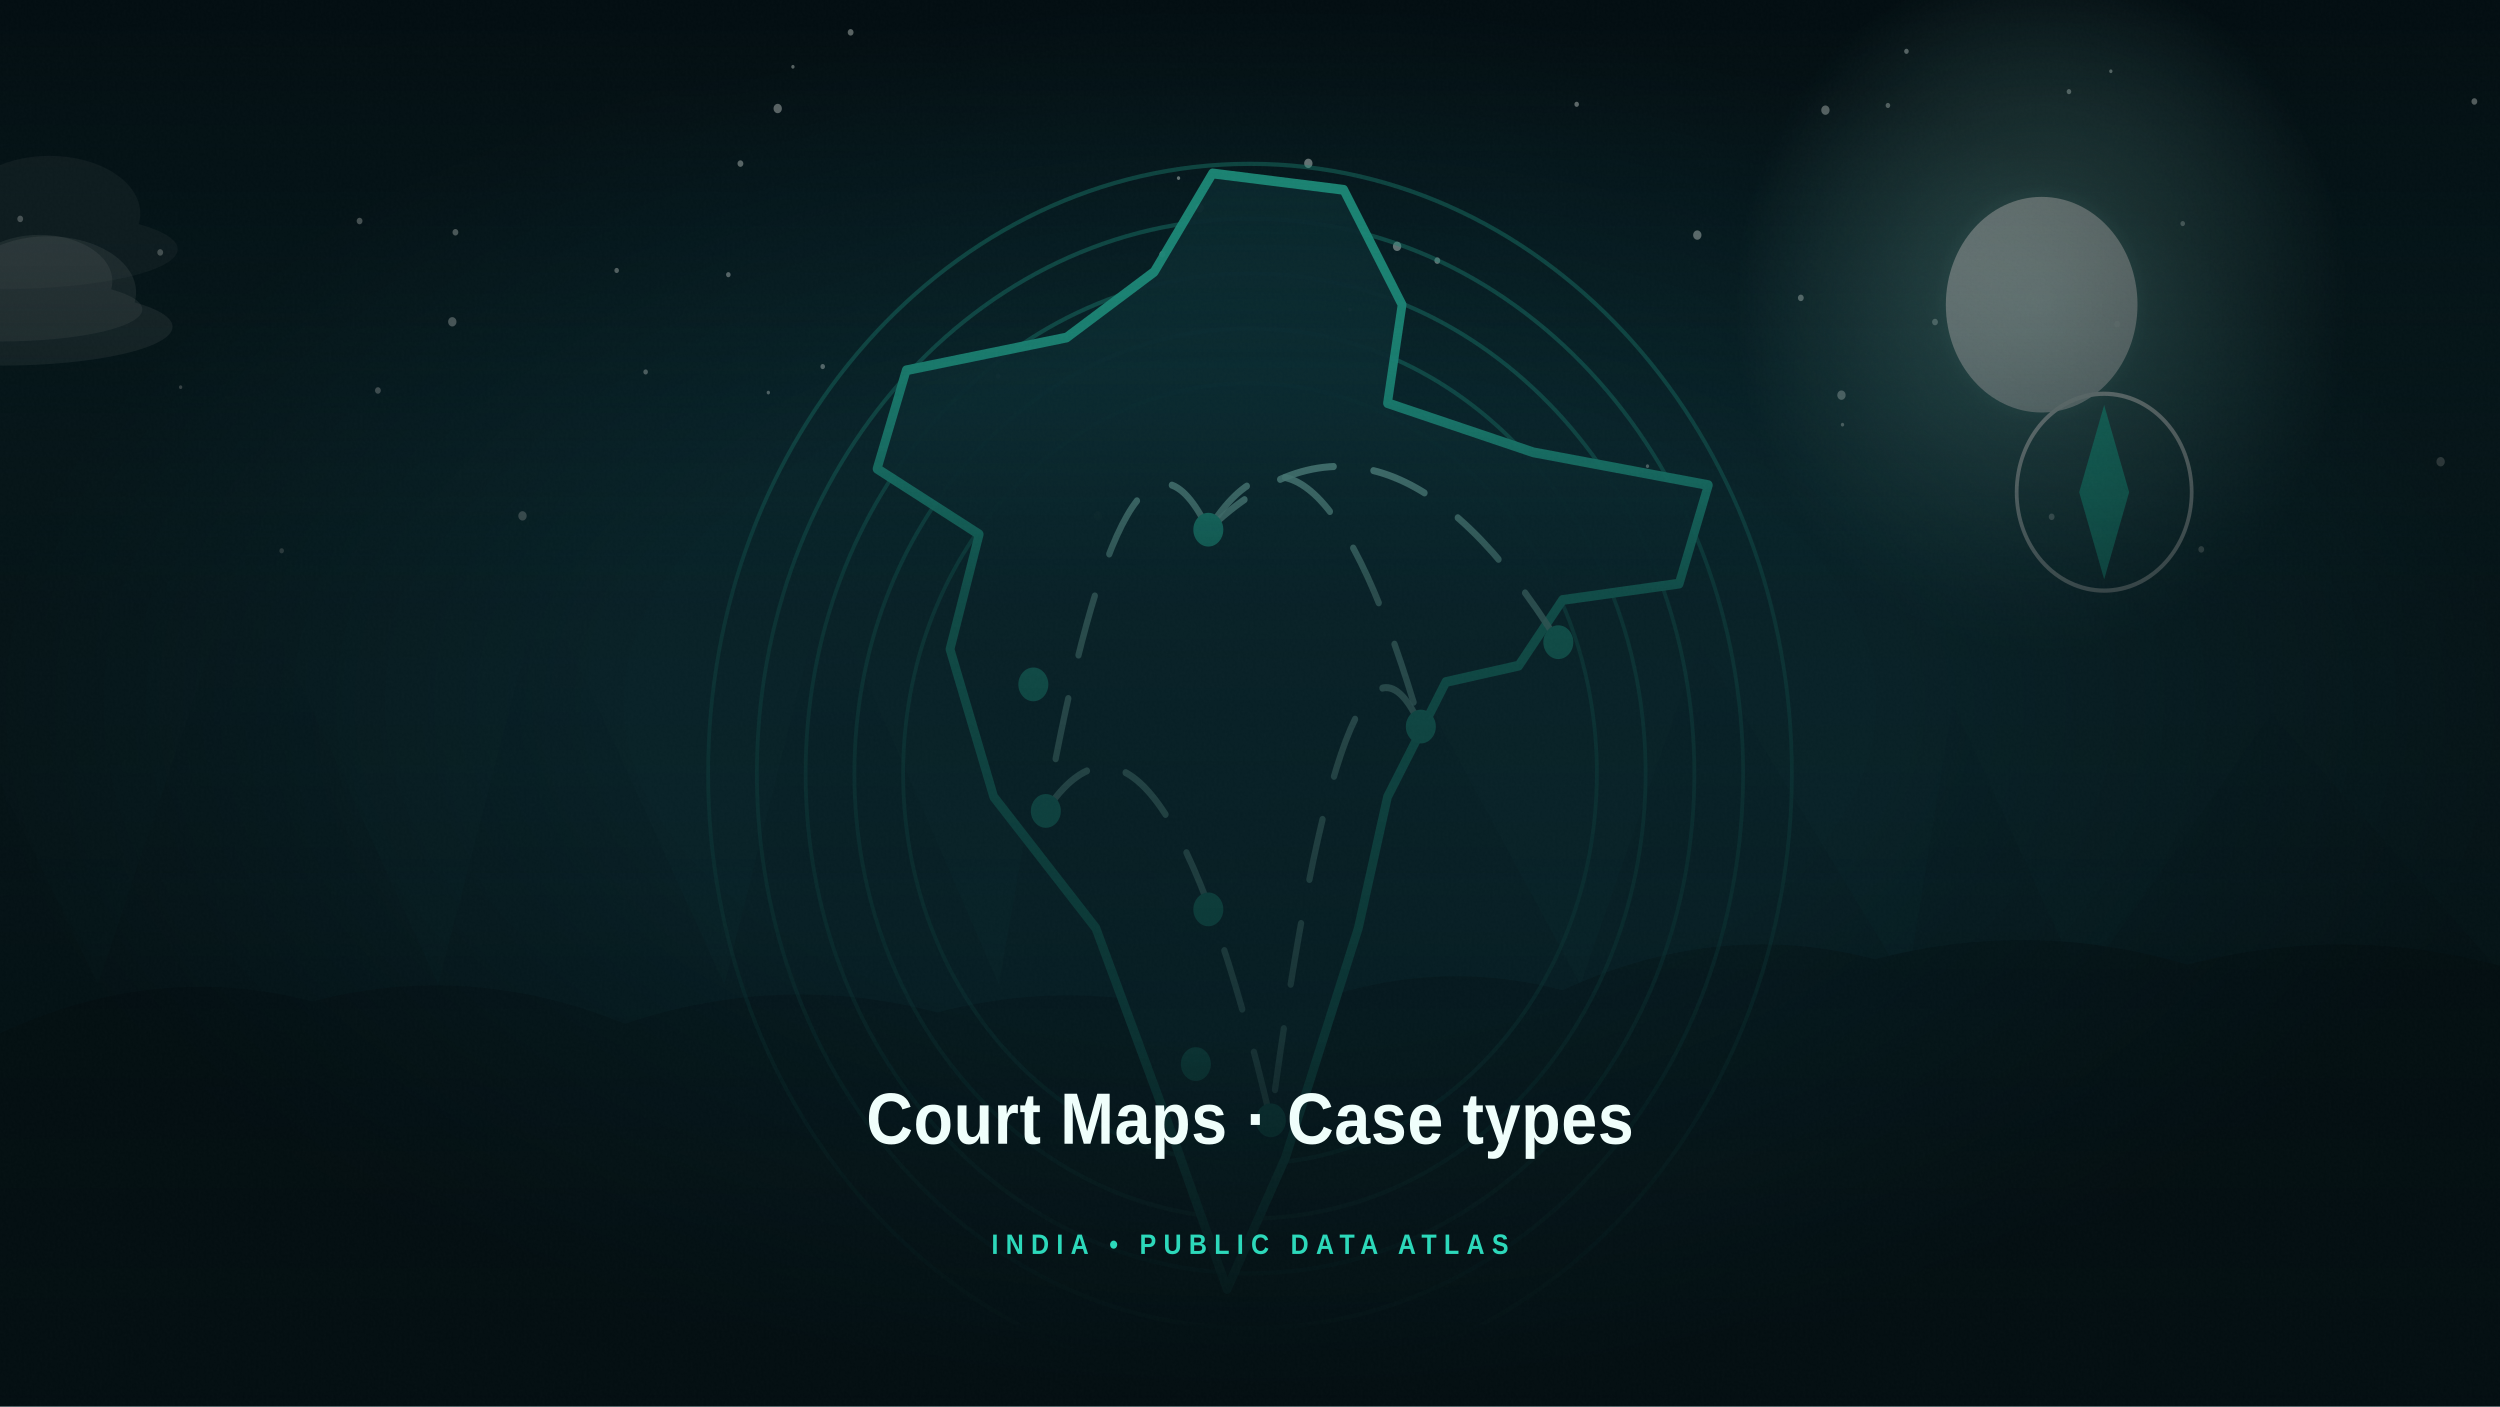
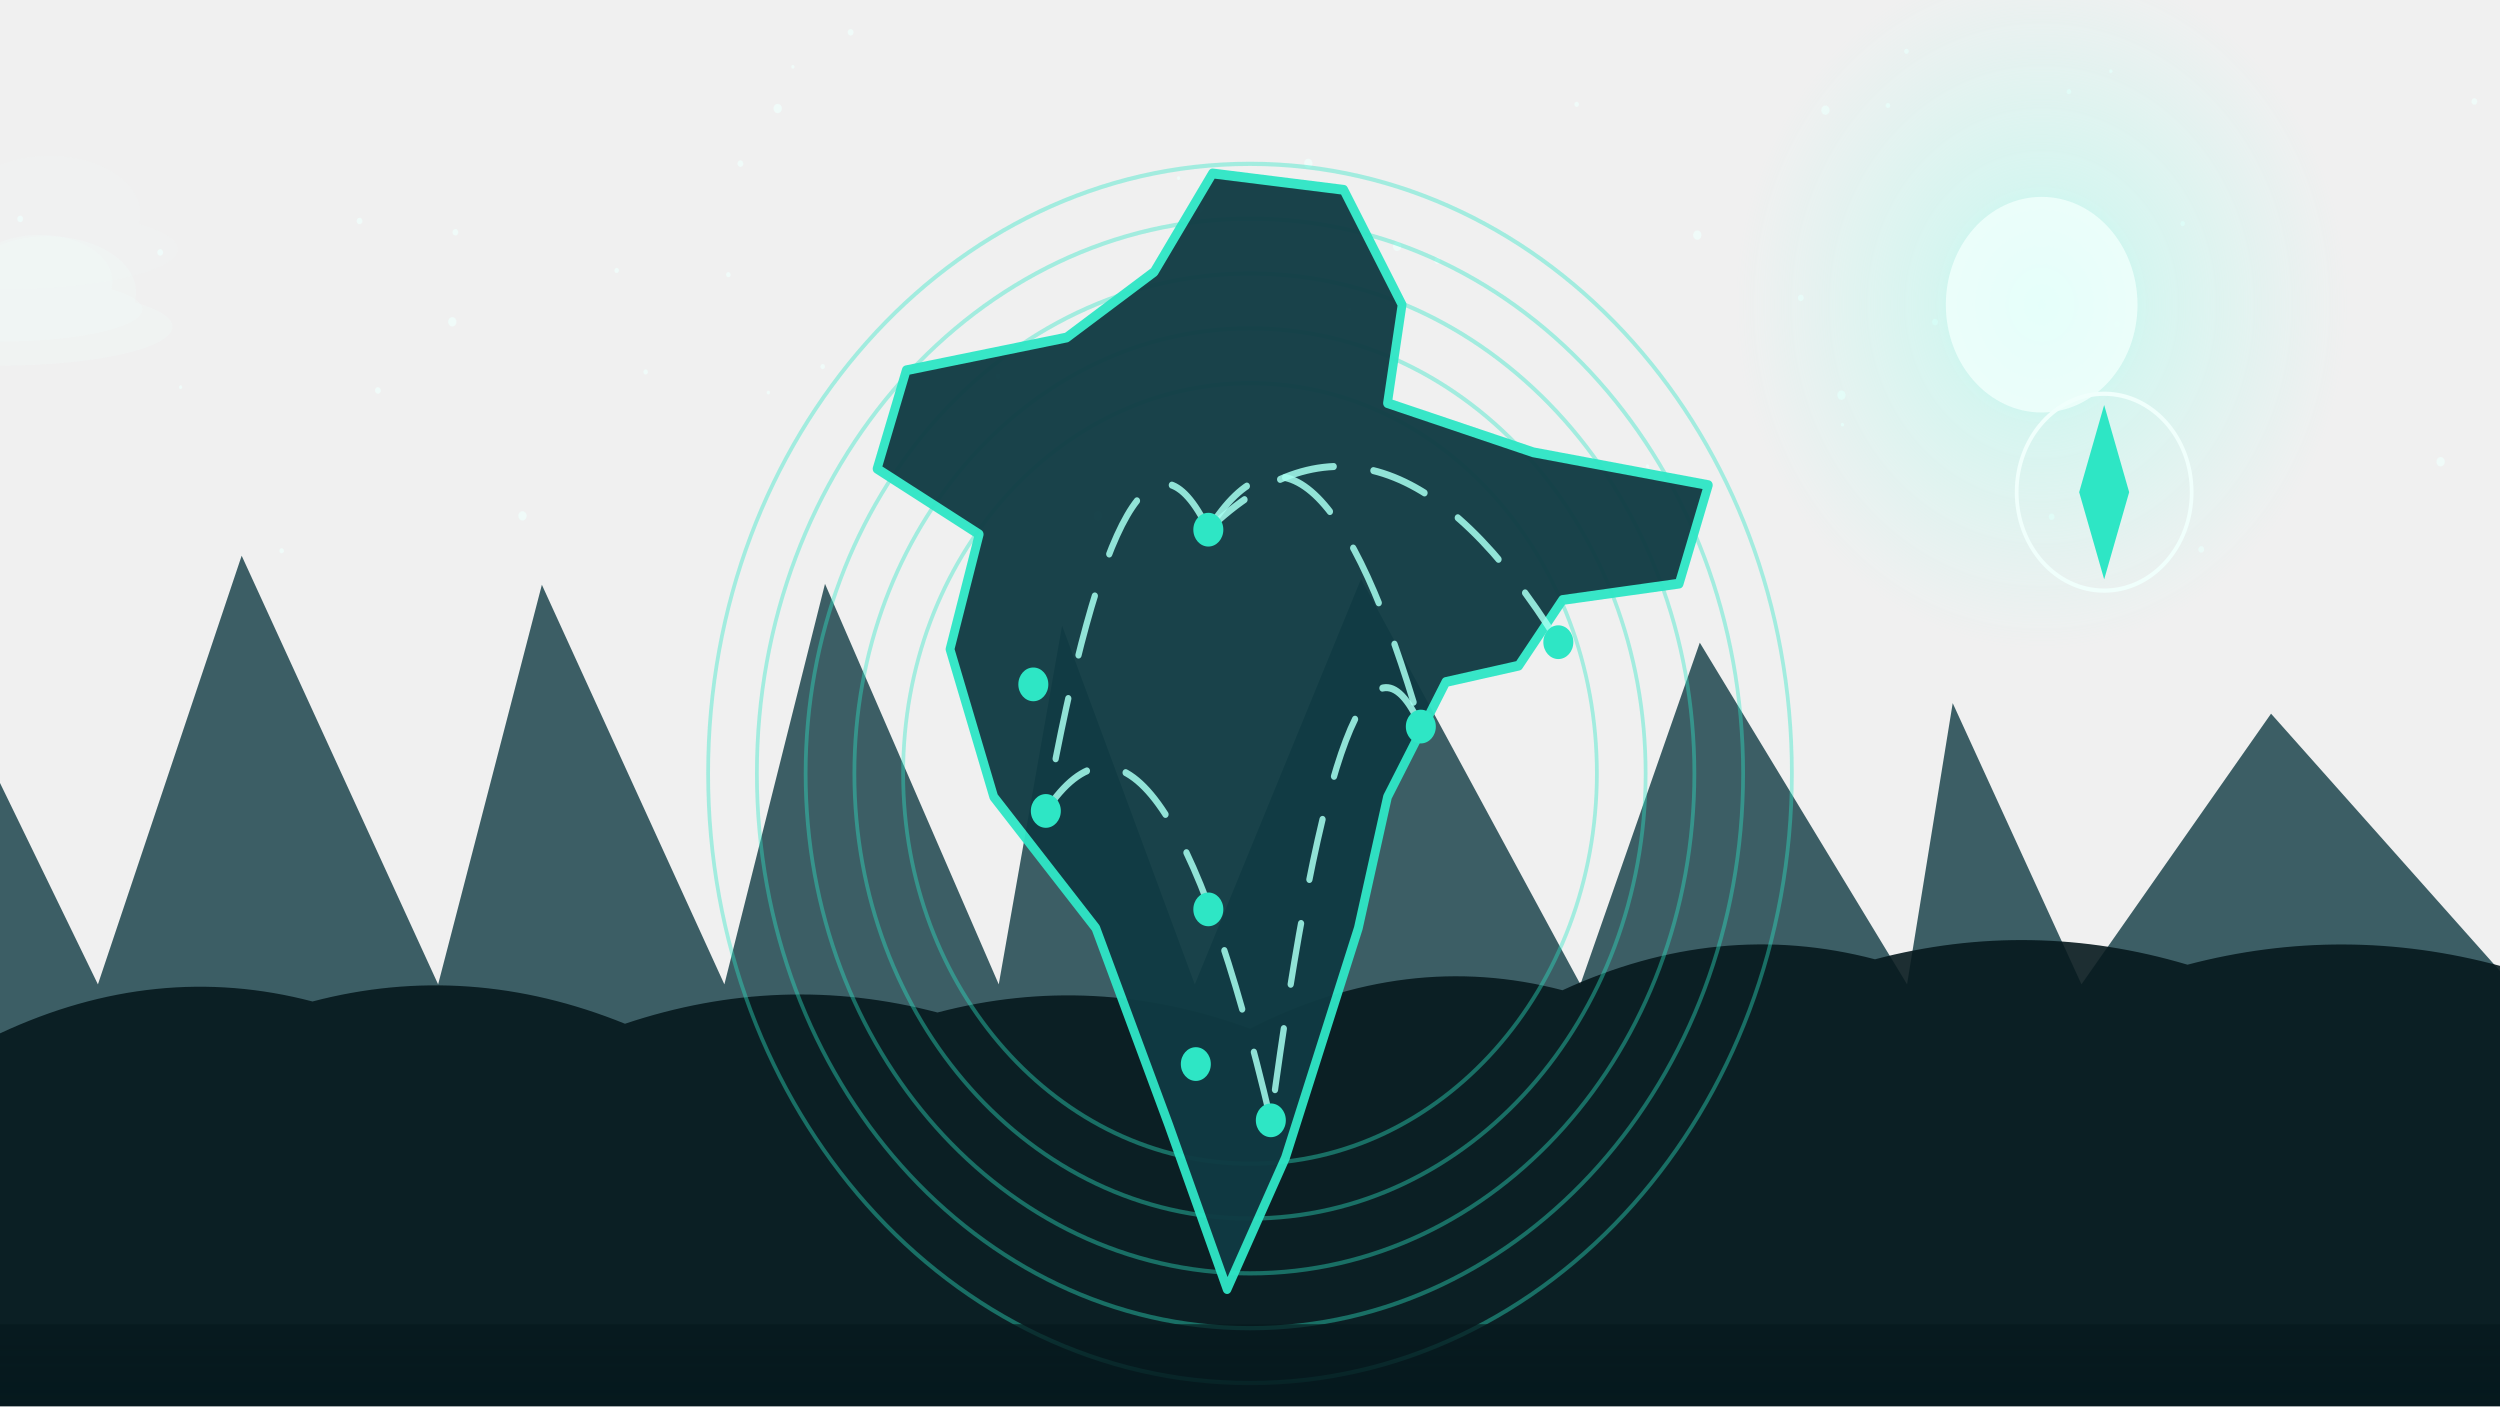
<svg xmlns="http://www.w3.org/2000/svg" viewBox="0 0 1600 900" preserveAspectRatio="xMidYMid slice" role="img" aria-hidden="true">
  <style>
.tw{animation:tw 4s ease-in-out infinite}
@keyframes tw{0%,100%{opacity:.2}50%{opacity:1}}
.rot{transform-box:view-box;transform-origin:0 0;animation:rot 16s linear infinite}
.rot-r{transform-box:view-box;transform-origin:0 0;animation:rot 12s linear infinite reverse}
.rot-slow{transform-box:view-box;transform-origin:0 0;animation:rot 40s linear infinite}
@keyframes rot{to{transform:rotate(360deg)}}
.swing{transform-box:view-box;transform-origin:0 0;animation:swing 5s ease-in-out infinite}
@keyframes swing{0%,100%{transform:rotate(-14deg)}50%{transform:rotate(14deg)}}
.needle{transform-box:view-box;transform-origin:0 0;animation:needle 7s ease-in-out infinite}
@keyframes needle{0%,100%{transform:rotate(-55deg)}60%{transform:rotate(38deg)}}
.smoke{transform-box:fill-box;transform-origin:center;animation:smoke 8s ease-out infinite;opacity:0}
@keyframes smoke{0%{transform:translate(0,0) scale(.5);opacity:0}20%{opacity:.5}100%{transform:translate(46px,-130px) scale(2);opacity:0}}
.bob{animation:bob 6s ease-in-out infinite}
@keyframes bob{50%{transform:translateY(7px)}}
.float{animation:float 7s ease-in-out infinite}
@keyframes float{50%{transform:translateY(-16px)}}
.drift{animation:drift 90s linear infinite}
@keyframes drift{from{transform:translateX(-420px)}to{transform:translateX(1320px)}}
.drive{animation:drive 16s linear infinite}
@keyframes drive{from{transform:translateX(-360px)}to{transform:translateX(1500px)}}
.drive-r{animation:driver 19s linear infinite}
@keyframes driver{from{transform:translateX(1500px)}to{transform:translateX(-360px)}}
.fly{animation:fly 20s linear infinite}
@keyframes fly{from{transform:translate(-360px,50px)}to{transform:translate(1560px,-70px)}}
.pulse{transform-box:fill-box;transform-origin:center;animation:pulse 5s ease-in-out infinite}
@keyframes pulse{50%{transform:scale(1.08);opacity:.75}}
.ping{transform-box:fill-box;transform-origin:center;animation:ping 3.2s ease-out infinite}
@keyframes ping{from{transform:scale(.35);opacity:.9}to{transform:scale(1.7);opacity:0}}
.draw{stroke-dasharray:1000;animation:draw 7s ease-in-out infinite alternate}
@keyframes draw{from{stroke-dashoffset:1000}to{stroke-dashoffset:0}}
.flow{stroke-dasharray:22 16;animation:flow 1.6s linear infinite}
@keyframes flow{to{stroke-dashoffset:-38}}
.wave{animation:wave 6s ease-in-out infinite}
@keyframes wave{50%{transform:translateX(-30px)}}
.drop{animation:drop 3.5s ease-in infinite}
@keyframes drop{0%{transform:translateY(-60px);opacity:0}25%{opacity:1}80%{transform:translateY(0);opacity:1}100%{transform:translateY(8px);opacity:0}}
.scroll{animation:scroll 14s linear infinite}
@keyframes scroll{to{transform:translateX(-120px)}}
@media (prefers-reduced-motion:reduce){*{animation:none!important}.smoke{opacity:.35}}
</style>
  <g transform="scale(1.333333 1.5)">
    <defs>
      <linearGradient id="skymaps-lower-courts" x1="0" y1="0" x2="0" y2="1">
        <stop offset="0" stop-color="#04161d" />
        <stop offset="1" stop-color="#1d6b73" />
      </linearGradient>
      <radialGradient id="glowmaps-lower-courts">
        <stop offset="0" stop-color="#a6fff0" stop-opacity=".95" />
        <stop offset=".35" stop-color="#a6fff0" stop-opacity=".35" />
        <stop offset="1" stop-color="#a6fff0" stop-opacity="0" />
      </radialGradient>
      <linearGradient id="groundmaps-lower-courts" x1="0" y1="0" x2="0" y2="1">
        <stop offset="0" stop-color="#05181d" stop-opacity=".7" />
        <stop offset="1" stop-color="#05181d" />
      </linearGradient>
      <linearGradient id="lowermaps-lower-courts" x1="0" y1="0" x2="0" y2="1">
        <stop offset="0" stop-color="#05181d" stop-opacity="0" />
        <stop offset=".42" stop-color="#05181d" stop-opacity=".72" />
        <stop offset="1" stop-color="#05181d" stop-opacity=".98" />
      </linearGradient>
      <radialGradient id="vignettemaps-lower-courts">
        <stop offset=".48" stop-color="#000" stop-opacity="0" />
        <stop offset="1" stop-color="#000" stop-opacity=".42" />
      </radialGradient>
      <filter id="grainmaps-lower-courts" x="-5%" y="-5%" width="110%" height="110%">
        <feTurbulence type="fractalNoise" baseFrequency=".8" numOctaves="2" seed="751" />
        <feColorMatrix type="saturate" values="0" />
        <feComponentTransfer>
          <feFuncA type="table" tableValues="0 .12" />
        </feComponentTransfer>
      </filter>
    </defs>
-     <rect width="1200" height="600" fill="url(#skymaps-lower-courts)" />
    <circle cx="135.2" cy="235" r="1.1" fill="#f0fffc" opacity=".7" class="tw" style="animation-delay:2.1s" />
    <circle cx="349.6" cy="117.2" r="1.1" fill="#f0fffc" opacity=".7" />
    <circle cx="876.2" cy="47" r="2" fill="#f0fffc" opacity=".7" />
    <circle cx="380.6" cy="28.5" r="0.8" fill="#f0fffc" opacity=".7" class="tw" style="animation-delay:2.8s" />
    <circle cx="1013.2" cy="30.4" r="0.8" fill="#f0fffc" opacity=".7" />
    <circle cx="309.9" cy="158.7" r="1.1" fill="#f0fffc" opacity=".7" />
    <circle cx="756.8" cy="44.5" r="1.1" fill="#f0fffc" opacity=".7" class="tw" style="animation-delay:3.7s" />
    <circle cx="928.8" cy="137.4" r="1.4" fill="#f0fffc" opacity=".7" />
    <circle cx="864.4" cy="127.1" r="1.4" fill="#f0fffc" opacity=".7" />
    <circle cx="993.1" cy="39.1" r="1.1" fill="#f0fffc" opacity=".7" class="tw" style="animation-delay:3.9s" />
    <circle cx="575.8" cy="88.7" r="2" fill="#f0fffc" opacity=".7" />
    <circle cx="394.9" cy="156.4" r="1.1" fill="#f0fffc" opacity=".7" />
    <circle cx="527" cy="220.1" r="2" fill="#f0fffc" opacity=".7" class="tw" style="animation-delay:3.1s" />
    <circle cx="883.9" cy="168.6" r="2" fill="#f0fffc" opacity=".7" />
    <circle cx="296" cy="115.4" r="1.1" fill="#f0fffc" opacity=".7" />
    <circle cx="9.7" cy="93.4" r="1.4" fill="#f0fffc" opacity=".7" class="tw" style="animation-delay:1.5s" />
    <circle cx="669.5" cy="203.6" r="2" fill="#f0fffc" opacity=".7" />
    <circle cx="790.8" cy="198.9" r="0.8" fill="#f0fffc" opacity=".7" />
    <circle cx="670.6" cy="105.1" r="2" fill="#f0fffc" opacity=".7" class="tw" style="animation-delay:3s" />
    <circle cx="355.4" cy="69.8" r="1.4" fill="#f0fffc" opacity=".7" />
    <circle cx="647.9" cy="132.1" r="0.8" fill="#f0fffc" opacity=".7" />
    <circle cx="250.8" cy="220.1" r="2" fill="#f0fffc" opacity=".7" class="tw" style="animation-delay:2.4s" />
    <circle cx="408.3" cy="13.8" r="1.4" fill="#f0fffc" opacity=".7" />
    <circle cx="628" cy="69.7" r="2" fill="#f0fffc" opacity=".7" />
    <circle cx="479.1" cy="160.5" r="1.1" fill="#f0fffc" opacity=".7" class="tw" style="animation-delay:1.9s" />
    <circle cx="373.3" cy="46.3" r="2" fill="#f0fffc" opacity=".7" />
    <circle cx="1171.5" cy="197" r="2" fill="#f0fffc" opacity=".7" />
    <circle cx="1056.6" cy="234.4" r="1.4" fill="#f0fffc" opacity=".7" class="tw" style="animation-delay:2.6s" />
    <circle cx="906.2" cy="45" r="1.1" fill="#f0fffc" opacity=".7" />
    <circle cx="1187.7" cy="43.3" r="1.4" fill="#f0fffc" opacity=".7" />
    <circle cx="689.9" cy="111.2" r="1.4" fill="#f0fffc" opacity=".7" class="tw" style="animation-delay:2.6s" />
    <circle cx="814.7" cy="100.3" r="2" fill="#f0fffc" opacity=".7" />
    <circle cx="565.7" cy="76" r="0.8" fill="#f0fffc" opacity=".7" />
    <circle cx="86.7" cy="165.2" r="0.8" fill="#f0fffc" opacity=".7" class="tw" style="animation-delay:2.7s" />
    <circle cx="217.1" cy="137.3" r="2" fill="#f0fffc" opacity=".7" />
    <circle cx="368.8" cy="167.5" r="0.8" fill="#f0fffc" opacity=".7" />
    <circle cx="557.9" cy="108.5" r="1.4" fill="#f0fffc" opacity=".7" class="tw" style="animation-delay:2.5s" />
    <circle cx="172.6" cy="94.3" r="1.4" fill="#f0fffc" opacity=".7" />
    <circle cx="181.4" cy="166.6" r="1.4" fill="#f0fffc" opacity=".7" />
    <circle cx="76.9" cy="107.7" r="1.4" fill="#f0fffc" opacity=".7" class="tw" style="animation-delay:1.5s" />
    <circle cx="218.6" cy="99.1" r="1.4" fill="#f0fffc" opacity=".7" />
    <circle cx="1047.7" cy="95.4" r="1.1" fill="#f0fffc" opacity=".7" />
    <circle cx="884.4" cy="181.2" r="0.8" fill="#f0fffc" opacity=".7" class="tw" style="animation-delay:3.8s" />
    <circle cx="1016.2" cy="138.3" r="1.4" fill="#f0fffc" opacity=".7" />
    <circle cx="915.1" cy="21.9" r="1.1" fill="#f0fffc" opacity=".7" />
    <circle cx="984.8" cy="220.5" r="1.4" fill="#f0fffc" opacity=".7" class="tw" style="animation-delay:2.6s" />
    <circle cx="980" cy="130" r="147.2" fill="url(#glowmaps-lower-courts)" class="pulse" />
    <circle cx="980" cy="130" r="46" fill="#f0fffc" opacity=".85" />
    <g class="drift" style="animation-delay:-75.5s" opacity="0.1">
      <g transform="translate(0 106.3)">
        <ellipse cx="0" cy="0" rx="85.3" ry="17.1" fill="#f0fffc" />
        <ellipse cx="-28.4" cy="-11.4" rx="37.9" ry="19" fill="#f0fffc" />
        <ellipse cx="23.7" cy="-15.2" rx="43.6" ry="24.6" fill="#f0fffc" />
      </g>
    </g>
    <g class="drift" style="animation-delay:-79.6s" opacity="0.2">
      <g transform="translate(0 132)">
        <ellipse cx="0" cy="0" rx="68.3" ry="13.7" fill="#f0fffc" />
        <ellipse cx="-22.8" cy="-9.1" rx="30.3" ry="15.2" fill="#f0fffc" />
        <ellipse cx="19" cy="-12.1" rx="34.9" ry="19.7" fill="#f0fffc" />
      </g>
    </g>
    <g class="drift" style="animation-delay:-67.4s" opacity="0.2">
      <g transform="translate(0 139.4)">
        <ellipse cx="0" cy="0" rx="82.8" ry="16.6" fill="#f0fffc" />
        <ellipse cx="-27.6" cy="-11" rx="36.8" ry="18.4" fill="#f0fffc" />
        <ellipse cx="23" cy="-14.7" rx="42.3" ry="23.9" fill="#f0fffc" />
      </g>
    </g>
    <path d="M-80 600 L-80 420 L-16.5 303.9 L47 420 L116 237.1 L210.3 420 L260.1 249.5 L347.7 420 L396 249.1 L479.4 420 L509.8 266.9 L573.5 420 L653.3 247 L758.6 420 L815.9 274.2 L915.4 420 L937.3 300 L999.1 420 L1090.1 304.5 L1205.7 420 L1231.5 244.7 L1303.6 420 L1364.8 257.4 L1454.8 420 L1280 600Z" fill="#0f3a42" opacity="0.8" />
    <path d="M-200 600 L-150 422.9 Q-75 405.4 0 440.9 Q75 409.8 150 427.3 Q225 409.8 300 436.8 Q375 414.5 450 432 Q525 414.5 600 438.9 Q675 405 750 422.5 Q825 391.8 900 409.3 Q975 391.8 1050 411.6 Q1125 394.1 1200 412.1 Q1275 394.6 1350 419.7 L1400 600Z" fill="#05181d" opacity="0.9" />
    <g transform="translate(600 330) scale(0.9)">
      <circle cx="0" cy="0" r="185" fill="none" stroke="#2ee6c5" stroke-width="2" opacity=".4" />
      <circle cx="0" cy="0" r="211" fill="none" stroke="#2ee6c5" stroke-width="2" opacity=".4" />
      <circle cx="0" cy="0" r="237" fill="none" stroke="#2ee6c5" stroke-width="2" opacity=".4" />
      <circle cx="0" cy="0" r="263" fill="none" stroke="#2ee6c5" stroke-width="2" opacity=".4" />
      <circle cx="0" cy="0" r="289" fill="none" stroke="#2ee6c5" stroke-width="2" opacity=".4" />
    </g>
    <g transform="translate(610 550) scale(1)">
      <g transform="scale(1.4)">
        <path d="M-20 -340 L25 -335 L45 -300 L40 -270 L90 -255 L150 -245 L140 -215 L100 -210 L85 -190 L60 -185 L40 -150 L30 -110 L5 -40 L-15 0 L-35 -50 L-60 -110 L-95 -150 L-110 -195 L-100 -230 L-135 -250 L-125 -280 L-70 -290 L-40 -310Z" fill="#0f3a42" stroke="#2ee6c5" stroke-width="3" stroke-linecap="round" stroke-linejoin="round" opacity=".95" />
      </g>
    </g>
    <g transform="translate(610 550) scale(1.2)">
      <path d="M-25 -270 Q-57.5 -330 -90 -170" fill="none" stroke="#a6fff0" stroke-width="2.5" stroke-linecap="round" stroke-linejoin="round" class="flow" opacity=".85" />
      <path d="M-25 -270 Q17.5 -330 60 -200" fill="none" stroke="#a6fff0" stroke-width="2.5" stroke-linecap="round" stroke-linejoin="round" class="flow" opacity=".85" />
      <path d="M-90 -170 Q-45 -230 0 -60" fill="none" stroke="#a6fff0" stroke-width="2.5" stroke-linecap="round" stroke-linejoin="round" class="flow" opacity=".85" />
      <path d="M60 -200 Q30 -260 0 -60" fill="none" stroke="#a6fff0" stroke-width="2.5" stroke-linecap="round" stroke-linejoin="round" class="flow" opacity=".85" />
      <path d="M115 -230 Q45 -330 -25 -270" fill="none" stroke="#a6fff0" stroke-width="2.5" stroke-linecap="round" stroke-linejoin="round" class="flow" opacity=".85" />
      <circle cx="-25" cy="-270" r="6" fill="#2ee6c5" class="pulse" />
      <circle cx="-90" cy="-170" r="6" fill="#2ee6c5" class="pulse" />
      <circle cx="60" cy="-200" r="6" fill="#2ee6c5" class="pulse" />
      <circle cx="0" cy="-60" r="6" fill="#2ee6c5" class="pulse" />
      <circle cx="-30" cy="-80" r="6" fill="#2ee6c5" class="pulse" />
      <circle cx="-25" cy="-135" r="6" fill="#2ee6c5" class="pulse" />
      <circle cx="-95" cy="-215" r="6" fill="#2ee6c5" class="pulse" />
      <circle cx="115" cy="-230" r="6" fill="#2ee6c5" class="pulse" />
    </g>
    <g transform="translate(1010 210) scale(0.6)">
      <circle cx="0" cy="0" r="70" fill="none" stroke="#f0fffc" stroke-width="3" />
      <path d="M0 -62 L20 0 L0 62 L-20 0Z" fill="#2ee6c5" />
    </g>
    <rect x="-10" y="565" width="1220" height="45" rx="0" fill="url(#groundmaps-lower-courts)" />
-     <rect width="1200" height="600" fill="#04161d" opacity=".08" />
-     <rect width="1200" height="600" fill="url(#lowermaps-lower-courts)" />
-     <rect width="1200" height="600" fill="url(#vignettemaps-lower-courts)" />
-     <text x="600" y="488" text-anchor="middle" font-family="Arial, Helvetica, sans-serif" font-size="31" font-weight="700" letter-spacing=".3" fill="#f0fffc">Court Maps · Case types</text>
-     <text x="600" y="535" text-anchor="middle" font-family="Arial, Helvetica, sans-serif" font-size="12" font-weight="600" letter-spacing="3.5" fill="#2ee6c5" opacity=".94">INDIA  •  PUBLIC DATA ATLAS</text>
-     <rect width="1200" height="600" fill="#fff" filter="url(#grainmaps-lower-courts)" opacity=".16" />
  </g>
</svg>
